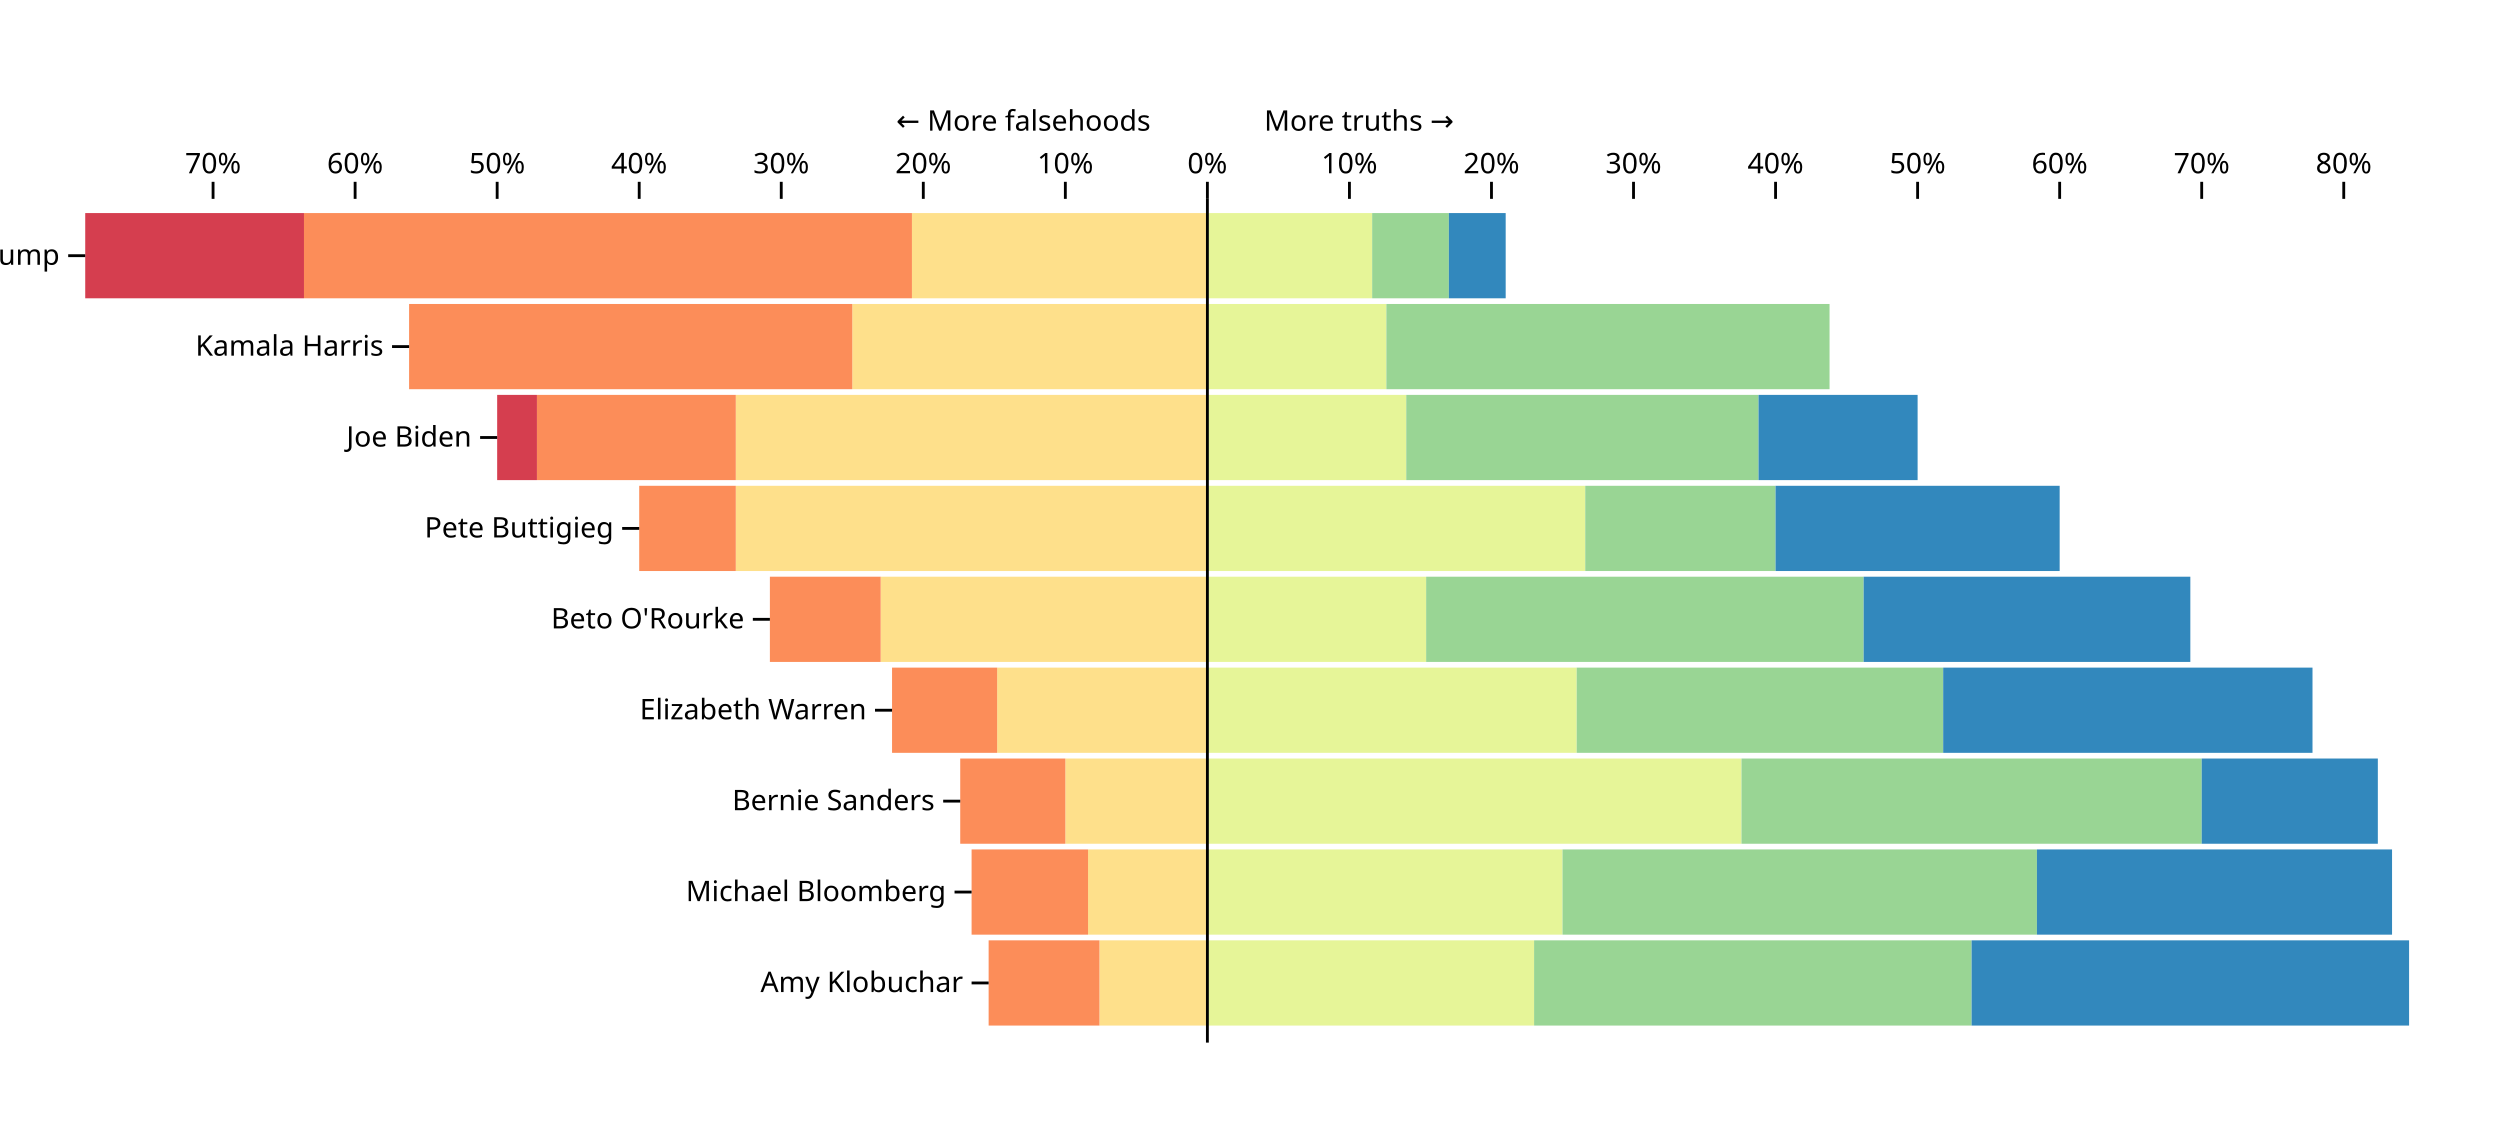
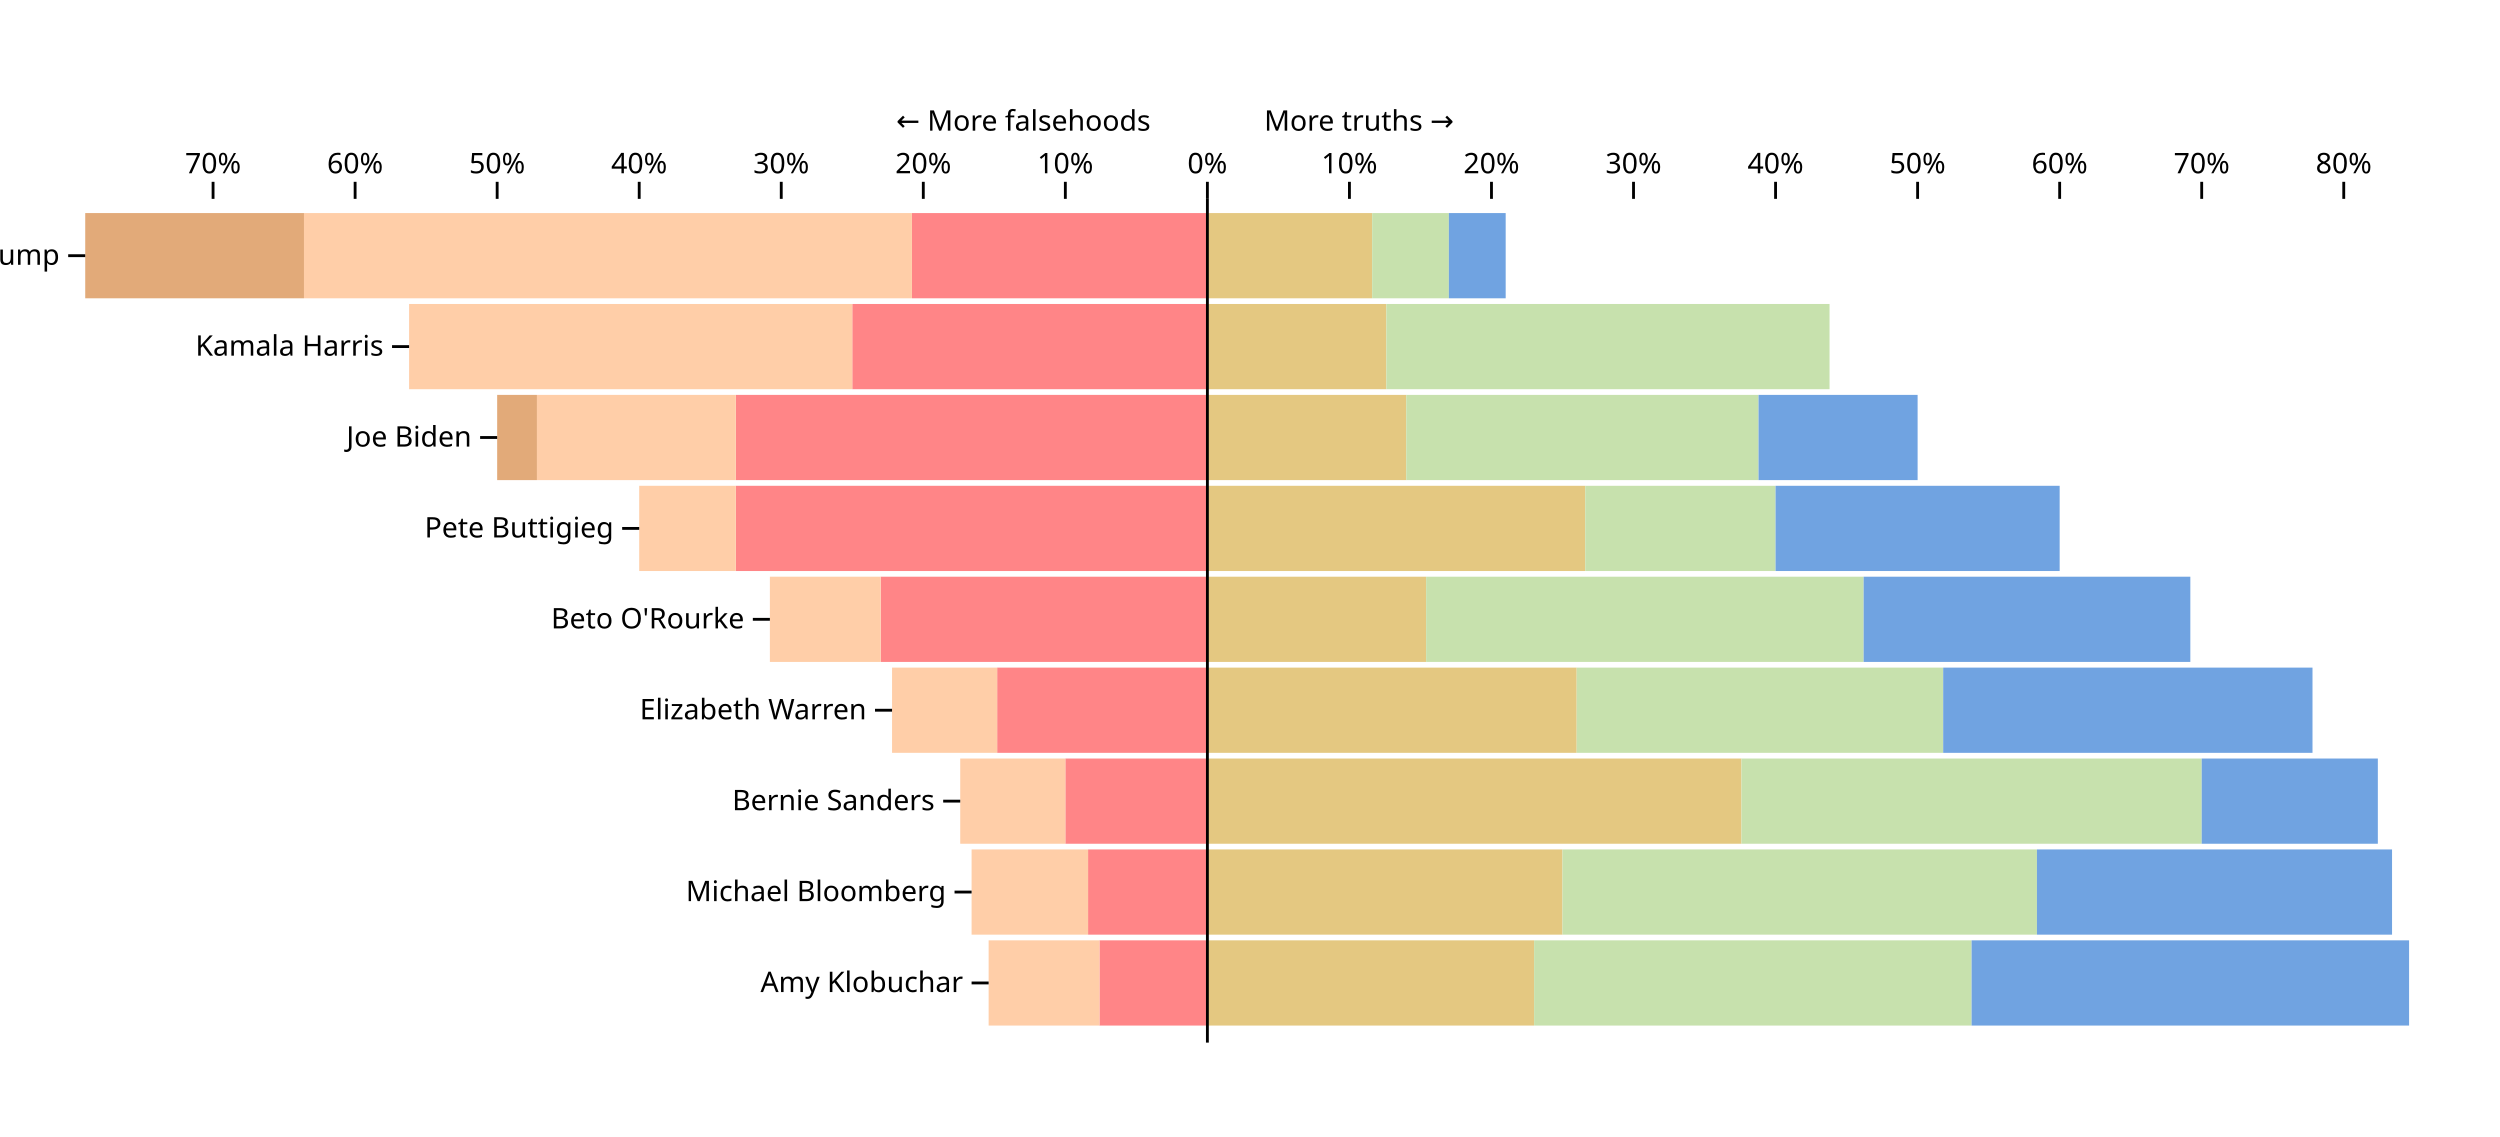
<svg xmlns="http://www.w3.org/2000/svg" width="900" height="340" viewBox="50,-30,880,400" style="max-width: 100%; height: auto; font: 10px sans-serif;">
  <g>
-     <g style="fill:#fee08b;">
+     <g style="fill: hsl(359, 100%, 76%);;">
      <rect x="371" y="45" width="104" height="30">
        </rect>
      <rect x="425" y="237" width="50" height="30">
        </rect>
      <rect x="309" y="109" width="166" height="30">
        </rect>
      <rect x="401" y="205" width="74" height="30">
        </rect>
      <rect x="350" y="77" width="125" height="30">
        </rect>
      <rect x="309" y="141" width="166" height="30">
        </rect>
      <rect x="437" y="301" width="38" height="30">
        </rect>
      <rect x="360" y="173" width="115" height="30">
        </rect>
      <rect x="433" y="269" width="42" height="30">
        </rect>
    </g>
-     <g style="fill:#fc8d59;">
+     <g style="fill: hsl(26, 100%, 83%);;">
      <rect x="157" y="45" width="214" height="30">
        </rect>
      <rect x="388" y="237" width="37" height="30">
        </rect>
      <rect x="239" y="109" width="70" height="30">
        </rect>
      <rect x="364" y="205" width="37" height="30">
        </rect>
      <rect x="194" y="77" width="156" height="30">
        </rect>
      <rect x="275" y="141" width="34" height="30">
        </rect>
      <rect x="398" y="301" width="39" height="30">
        </rect>
      <rect x="321" y="173" width="39" height="30">
        </rect>
      <rect x="392" y="269" width="41" height="30">
        </rect>
    </g>
-     <g style="fill:#d53e4f;">
+     <g style="fill: hsl(28, 64%, 68%);;">
      <rect x="80" y="45" width="77" height="30">
        </rect>
      <rect x="475" y="237" width="0" height="30">
        </rect>
      <rect x="225" y="109" width="14" height="30">
        </rect>
      <rect x="475" y="205" width="0" height="30">
        </rect>
      <rect x="475" y="77" width="0" height="30">
        </rect>
      <rect x="475" y="141" width="0" height="30">
        </rect>
      <rect x="475" y="301" width="0" height="30">
        </rect>
      <rect x="475" y="173" width="0" height="30">
        </rect>
      <rect x="475" y="269" width="0" height="30">
        </rect>
    </g>
-     <g style="fill:#e6f598;">
+     <g style="fill: hsl(43, 65%, 70%);;">
      <rect x="475" y="45" width="58" height="30">
        </rect>
      <rect x="475" y="237" width="188" height="30">
        </rect>
      <rect x="475" y="109" width="70" height="30">
        </rect>
      <rect x="475" y="205" width="130" height="30">
        </rect>
      <rect x="475" y="77" width="63" height="30">
        </rect>
      <rect x="475" y="141" width="133" height="30">
        </rect>
      <rect x="475" y="301" width="115" height="30">
        </rect>
      <rect x="475" y="173" width="77" height="30">
        </rect>
      <rect x="475" y="269" width="125" height="30">
        </rect>
    </g>
-     <g style="fill:#99d594;">
+     <g style="fill: hsl(90, 46%, 78%);;">
      <rect x="533" y="45" width="27" height="30">
        </rect>
      <rect x="663" y="237" width="162" height="30">
        </rect>
      <rect x="545" y="109" width="124" height="30">
        </rect>
      <rect x="605" y="205" width="129" height="30">
        </rect>
      <rect x="538" y="77" width="156" height="30">
        </rect>
      <rect x="608" y="141" width="67" height="30">
        </rect>
      <rect x="590" y="301" width="154" height="30">
        </rect>
      <rect x="552" y="173" width="154" height="30">
        </rect>
      <rect x="600" y="269" width="167" height="30">
        </rect>
    </g>
-     <g style="fill:#3288bd;">
+     <g style="fill: hsl(213, 65%, 66%);;">
      <rect x="560" y="45" width="20" height="30">
        </rect>
      <rect x="825" y="237" width="62" height="30">
        </rect>
      <rect x="669" y="109" width="56" height="30">
        </rect>
      <rect x="734" y="205" width="130" height="30">
        </rect>
      <rect x="475" y="77" width="0" height="30">
        </rect>
      <rect x="675" y="141" width="100" height="30">
        </rect>
      <rect x="744" y="301" width="154" height="30">
        </rect>
      <rect x="706" y="173" width="115" height="30">
        </rect>
      <rect x="767" y="269" width="125" height="30">
        </rect>
    </g>
  </g>
-   <g transform="translate(0,40)" font-size="10" font-family="sans-serif" text-anchor="middle" style="fill:none;">
+   <g transform="translate(0,40)" font-size="10" font-family="sans-serif" text-anchor="middle" style="fill: none;;">
    <g transform="translate(125,0)" style="opacity:1;">
      <line y2="-6" style="stroke:currentColor;" />
-       <text y="-9" dy="0em" style="fill:currentColor;">70%</text>
+       <text y="-9" dy="0em" style="fill: currentColor;;">70%</text>
    </g>
    <g transform="translate(175,0)" style="opacity:1;">
      <line y2="-6" style="stroke:currentColor;" />
-       <text y="-9" dy="0em" style="fill:currentColor;">60%</text>
+       <text y="-9" dy="0em" style="fill: currentColor;;">60%</text>
    </g>
    <g transform="translate(225,0)" style="opacity:1;">
      <line y2="-6" style="stroke:currentColor;" />
-       <text y="-9" dy="0em" style="fill:currentColor;">50%</text>
+       <text y="-9" dy="0em" style="fill: currentColor;;">50%</text>
    </g>
    <g transform="translate(275,0)" style="opacity:1;">
      <line y2="-6" style="stroke:currentColor;" />
-       <text y="-9" dy="0em" style="fill:currentColor;">40%</text>
+       <text y="-9" dy="0em" style="fill: currentColor;;">40%</text>
    </g>
    <g transform="translate(325,0)" style="opacity:1;">
      <line y2="-6" style="stroke:currentColor;" />
-       <text y="-9" dy="0em" style="fill:currentColor;">30%</text>
+       <text y="-9" dy="0em" style="fill: currentColor;;">30%</text>
    </g>
    <g transform="translate(375,0)" style="opacity:1;">
      <line y2="-6" style="stroke:currentColor;" />
-       <text y="-9" dy="0em" style="fill:currentColor;">20%</text>
+       <text y="-9" dy="0em" style="fill: currentColor;;">20%</text>
    </g>
    <g transform="translate(425,0)" style="opacity:1;">
      <line y2="-6" style="stroke:currentColor;" />
-       <text y="-9" dy="0em" style="fill:currentColor;">10%</text>
+       <text y="-9" dy="0em" style="fill: currentColor;;">10%</text>
    </g>
    <g transform="translate(475,0)" style="opacity:1;">
      <line y2="-6" style="stroke:currentColor;" />
-       <text y="-9" dy="0em" style="fill:currentColor;">0%</text>
+       <text y="-9" dy="0em" style="fill: currentColor;;">0%</text>
    </g>
    <g transform="translate(525,0)" style="opacity:1;">
      <line y2="-6" style="stroke:currentColor;" />
-       <text y="-9" dy="0em" style="fill:currentColor;">10%</text>
+       <text y="-9" dy="0em" style="fill: currentColor;;">10%</text>
    </g>
    <g transform="translate(575,0)" style="opacity:1;">
      <line y2="-6" style="stroke:currentColor;" />
-       <text y="-9" dy="0em" style="fill:currentColor;">20%</text>
+       <text y="-9" dy="0em" style="fill: currentColor;;">20%</text>
    </g>
    <g transform="translate(625,0)" style="opacity:1;">
      <line y2="-6" style="stroke:currentColor;" />
-       <text y="-9" dy="0em" style="fill:currentColor;">30%</text>
+       <text y="-9" dy="0em" style="fill: currentColor;;">30%</text>
    </g>
    <g transform="translate(675,0)" style="opacity:1;">
      <line y2="-6" style="stroke:currentColor;" />
-       <text y="-9" dy="0em" style="fill:currentColor;">40%</text>
+       <text y="-9" dy="0em" style="fill: currentColor;;">40%</text>
    </g>
    <g transform="translate(725,0)" style="opacity:1;">
      <line y2="-6" style="stroke:currentColor;" />
-       <text y="-9" dy="0em" style="fill:currentColor;">50%</text>
+       <text y="-9" dy="0em" style="fill: currentColor;;">50%</text>
    </g>
    <g transform="translate(775,0)" style="opacity:1;">
      <line y2="-6" style="stroke:currentColor;" />
-       <text y="-9" dy="0em" style="fill:currentColor;">60%</text>
+       <text y="-9" dy="0em" style="fill: currentColor;;">60%</text>
    </g>
    <g transform="translate(825,0)" style="opacity:1;">
      <line y2="-6" style="stroke:currentColor;" />
-       <text y="-9" dy="0em" style="fill:currentColor;">70%</text>
+       <text y="-9" dy="0em" style="fill: currentColor;;">70%</text>
    </g>
    <g transform="translate(875,0)" style="opacity:1;">
      <line y2="-6" style="stroke:currentColor;" />
-       <text y="-9" dy="0em" style="fill:currentColor;">80%</text>
-     </g>
-     <text x="495" y="-24" text-anchor="start" style="fill:currentColor;">More truths →</text>
-     <text x="455" y="-24" text-anchor="end" style="fill:currentColor;">← More falsehoods</text>
-   </g>
-   <g font-size="10" font-family="sans-serif" text-anchor="end" style="fill:none;">
+       <text y="-9" dy="0em" style="fill: currentColor;;">80%</text>
+     </g>
+     <text x="495" y="-24" text-anchor="start" style="fill: currentColor;;">More truths →</text>
+     <text x="455" y="-24" text-anchor="end" style="fill: currentColor;;">← More falsehoods</text>
+   </g>
+   <g font-size="10" font-family="sans-serif" text-anchor="end" style="fill: none;;">
    <path d="M0,40V337" transform="translate(475,0)" style="stroke:currentColor;" />
    <g transform="translate(80,60)" style="opacity:1;">
      <line x2="-6" style="stroke:currentColor;" />
-       <text x="-9" dy="0.32em" style="fill:currentColor;">Donald Trump</text>
+       <text x="-9" dy="0.32em" style="fill: currentColor;;">Donald Trump</text>
    </g>
    <g transform="translate(194,92)" style="opacity:1;">
      <line x2="-6" style="stroke:currentColor;" />
-       <text x="-9" dy="0.32em" style="fill:currentColor;">Kamala Harris</text>
+       <text x="-9" dy="0.32em" style="fill: currentColor;;">Kamala Harris</text>
    </g>
    <g transform="translate(225,124)" style="opacity:1;">
      <line x2="-6" style="stroke:currentColor;" />
-       <text x="-9" dy="0.32em" style="fill:currentColor;">Joe Biden</text>
+       <text x="-9" dy="0.32em" style="fill: currentColor;;">Joe Biden</text>
    </g>
    <g transform="translate(275,156)" style="opacity:1;">
      <line x2="-6" style="stroke:currentColor;" />
-       <text x="-9" dy="0.32em" style="fill:currentColor;">Pete Buttigieg</text>
+       <text x="-9" dy="0.32em" style="fill: currentColor;;">Pete Buttigieg</text>
    </g>
    <g transform="translate(321,188)" style="opacity:1;">
      <line x2="-6" style="stroke:currentColor;" />
-       <text x="-9" dy="0.32em" style="fill:currentColor;">Beto O'Rourke</text>
+       <text x="-9" dy="0.32em" style="fill: currentColor;;">Beto O'Rourke</text>
    </g>
    <g transform="translate(364,220)" style="opacity:1;">
      <line x2="-6" style="stroke:currentColor;" />
-       <text x="-9" dy="0.32em" style="fill:currentColor;">Elizabeth Warren</text>
+       <text x="-9" dy="0.32em" style="fill: currentColor;;">Elizabeth Warren</text>
    </g>
    <g transform="translate(388,252)" style="opacity:1;">
      <line x2="-6" style="stroke:currentColor;" />
-       <text x="-9" dy="0.32em" style="fill:currentColor;">Bernie Sanders</text>
+       <text x="-9" dy="0.32em" style="fill: currentColor;;">Bernie Sanders</text>
    </g>
    <g transform="translate(392,284)" style="opacity:1;">
      <line x2="-6" style="stroke:currentColor;" />
-       <text x="-9" dy="0.32em" style="fill:currentColor;">Michael Bloomberg</text>
+       <text x="-9" dy="0.32em" style="fill: currentColor;;">Michael Bloomberg</text>
    </g>
    <g transform="translate(398,316)" style="opacity:1;">
      <line x2="-6" style="stroke:currentColor;" />
-       <text x="-9" dy="0.32em" style="fill:currentColor;">Amy Klobuchar</text>
+       <text x="-9" dy="0.32em" style="fill: currentColor;;">Amy Klobuchar</text>
    </g>
  </g>
  <g>
    <text transform="translate(0, 400)">
            This chart stacks negative categories to the left and positive categories to the right. Inspired by Robert
            Mann, the truthfulness of presidential candidates is assessed here by PolitiFact. For reasons to avoid this
            chart form, see Rost Aisch.
        </text>
  </g>
</svg>
